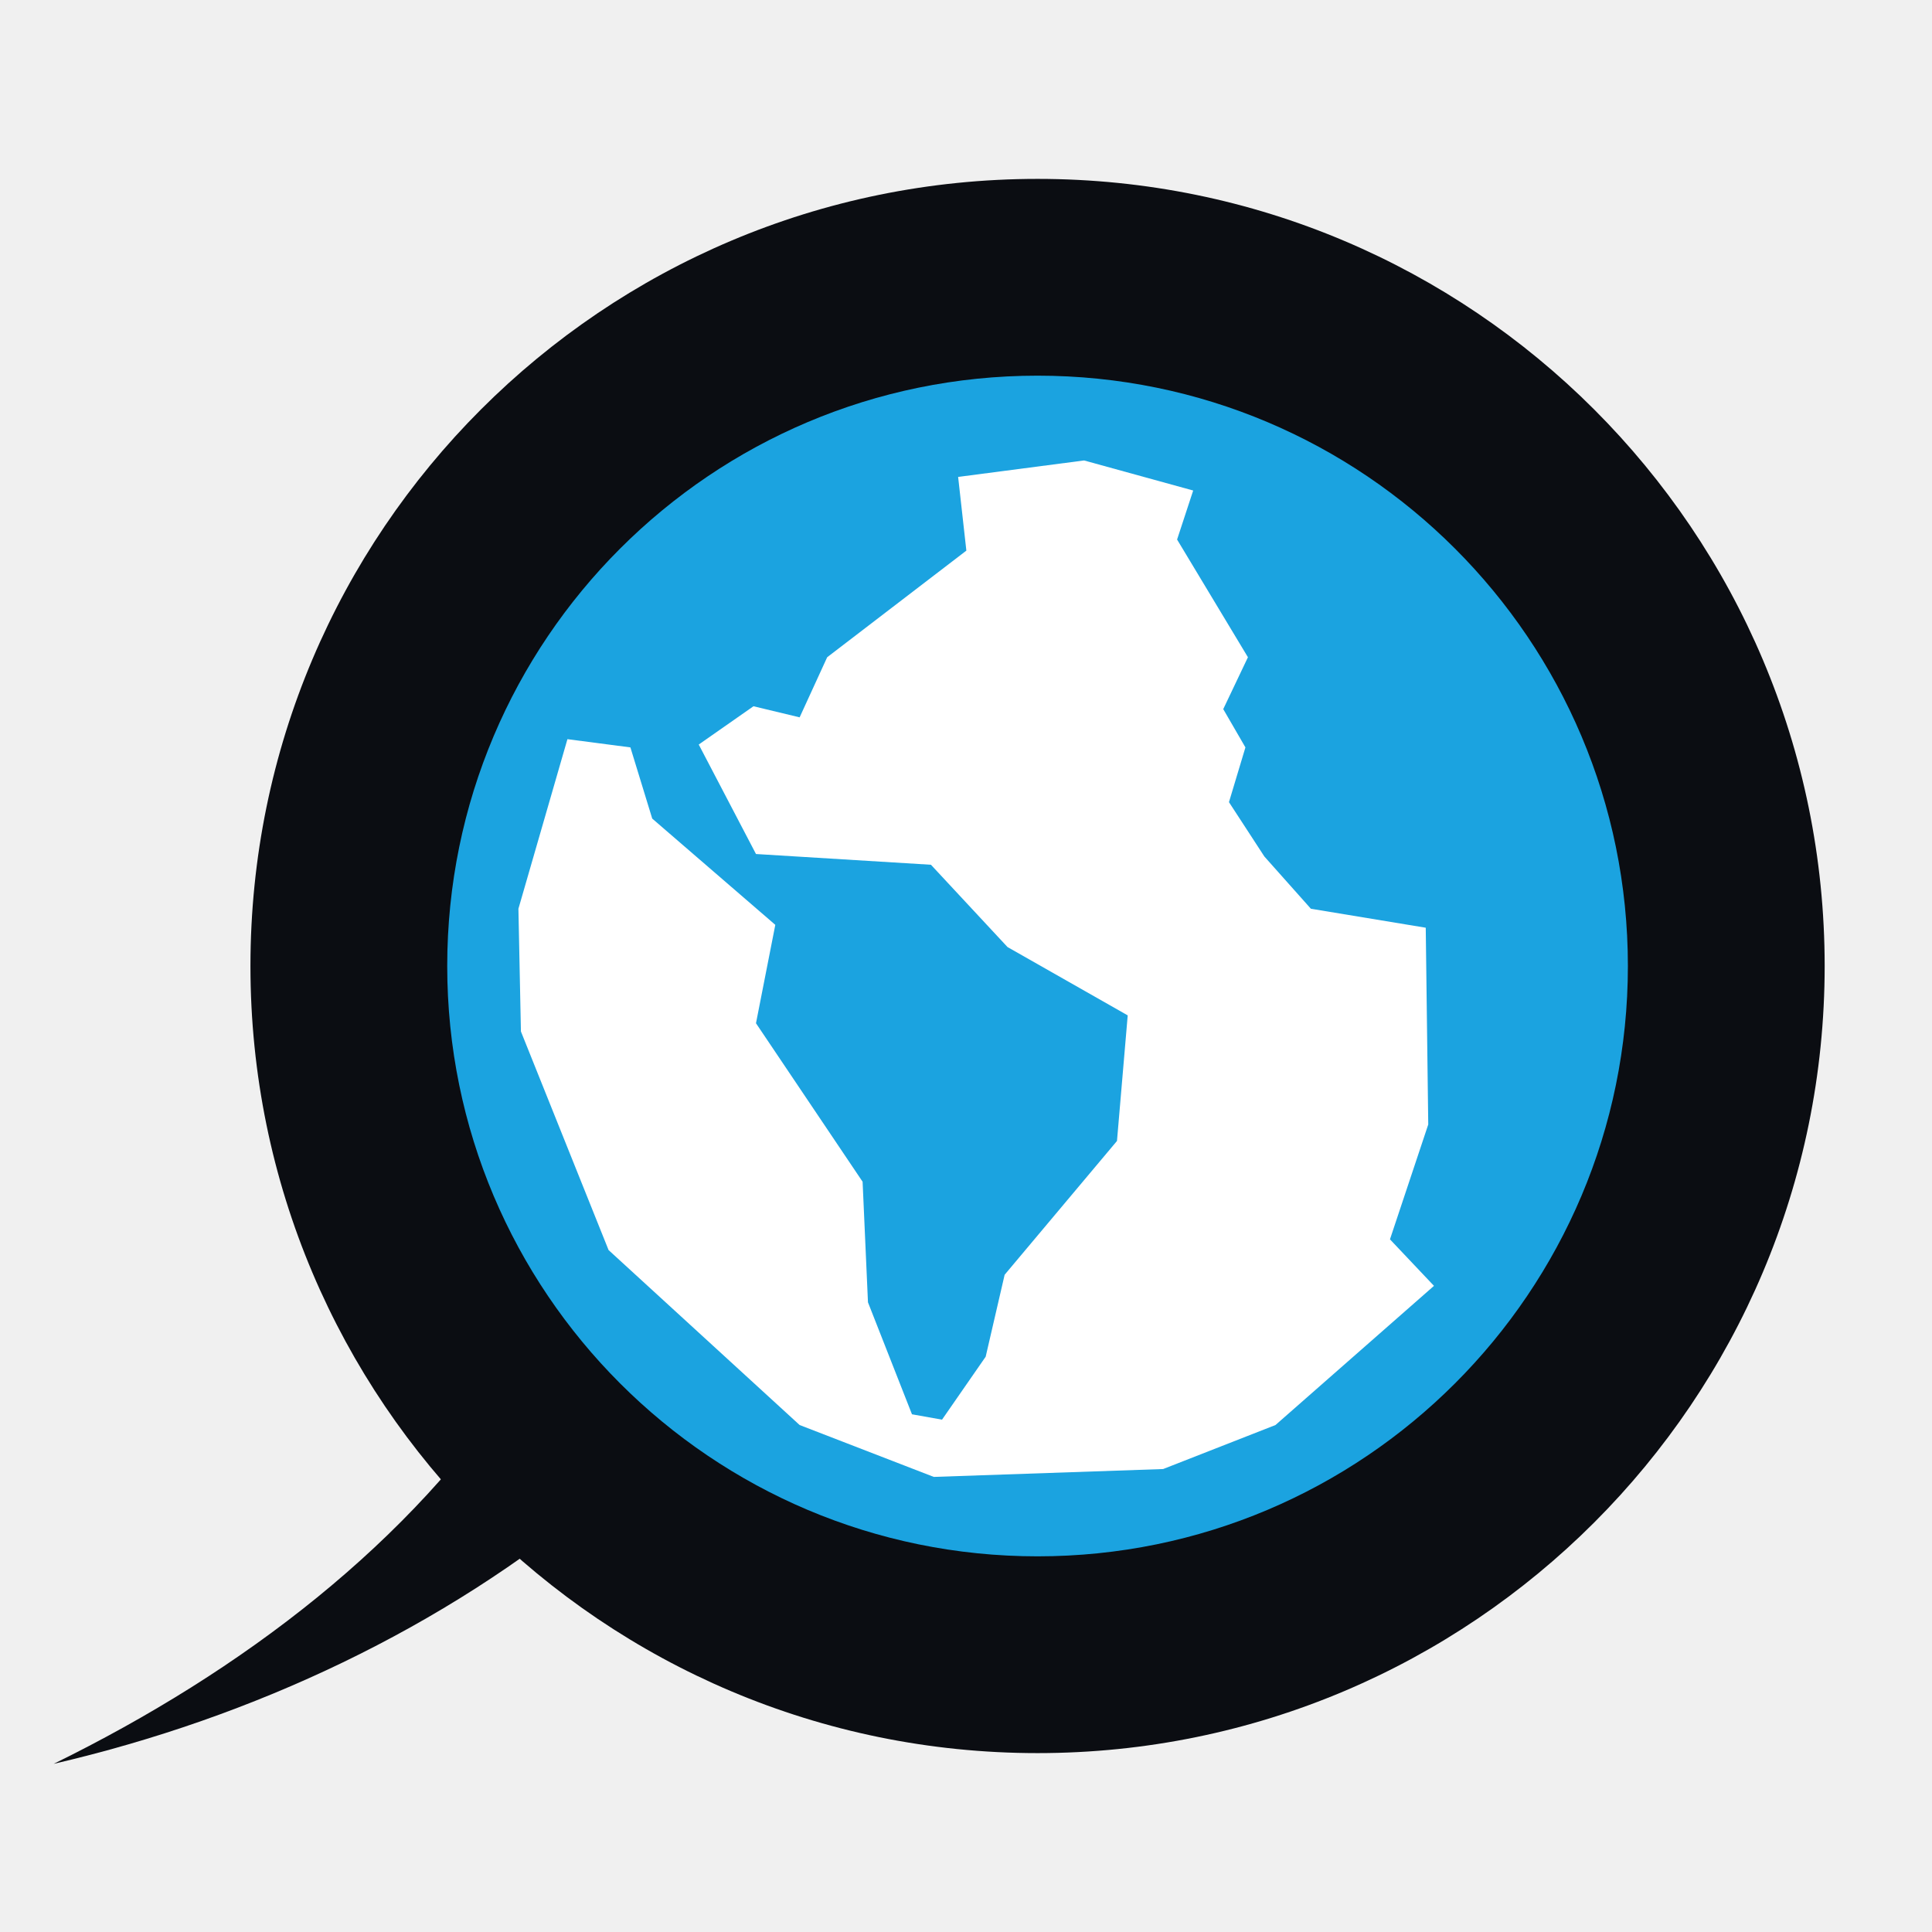
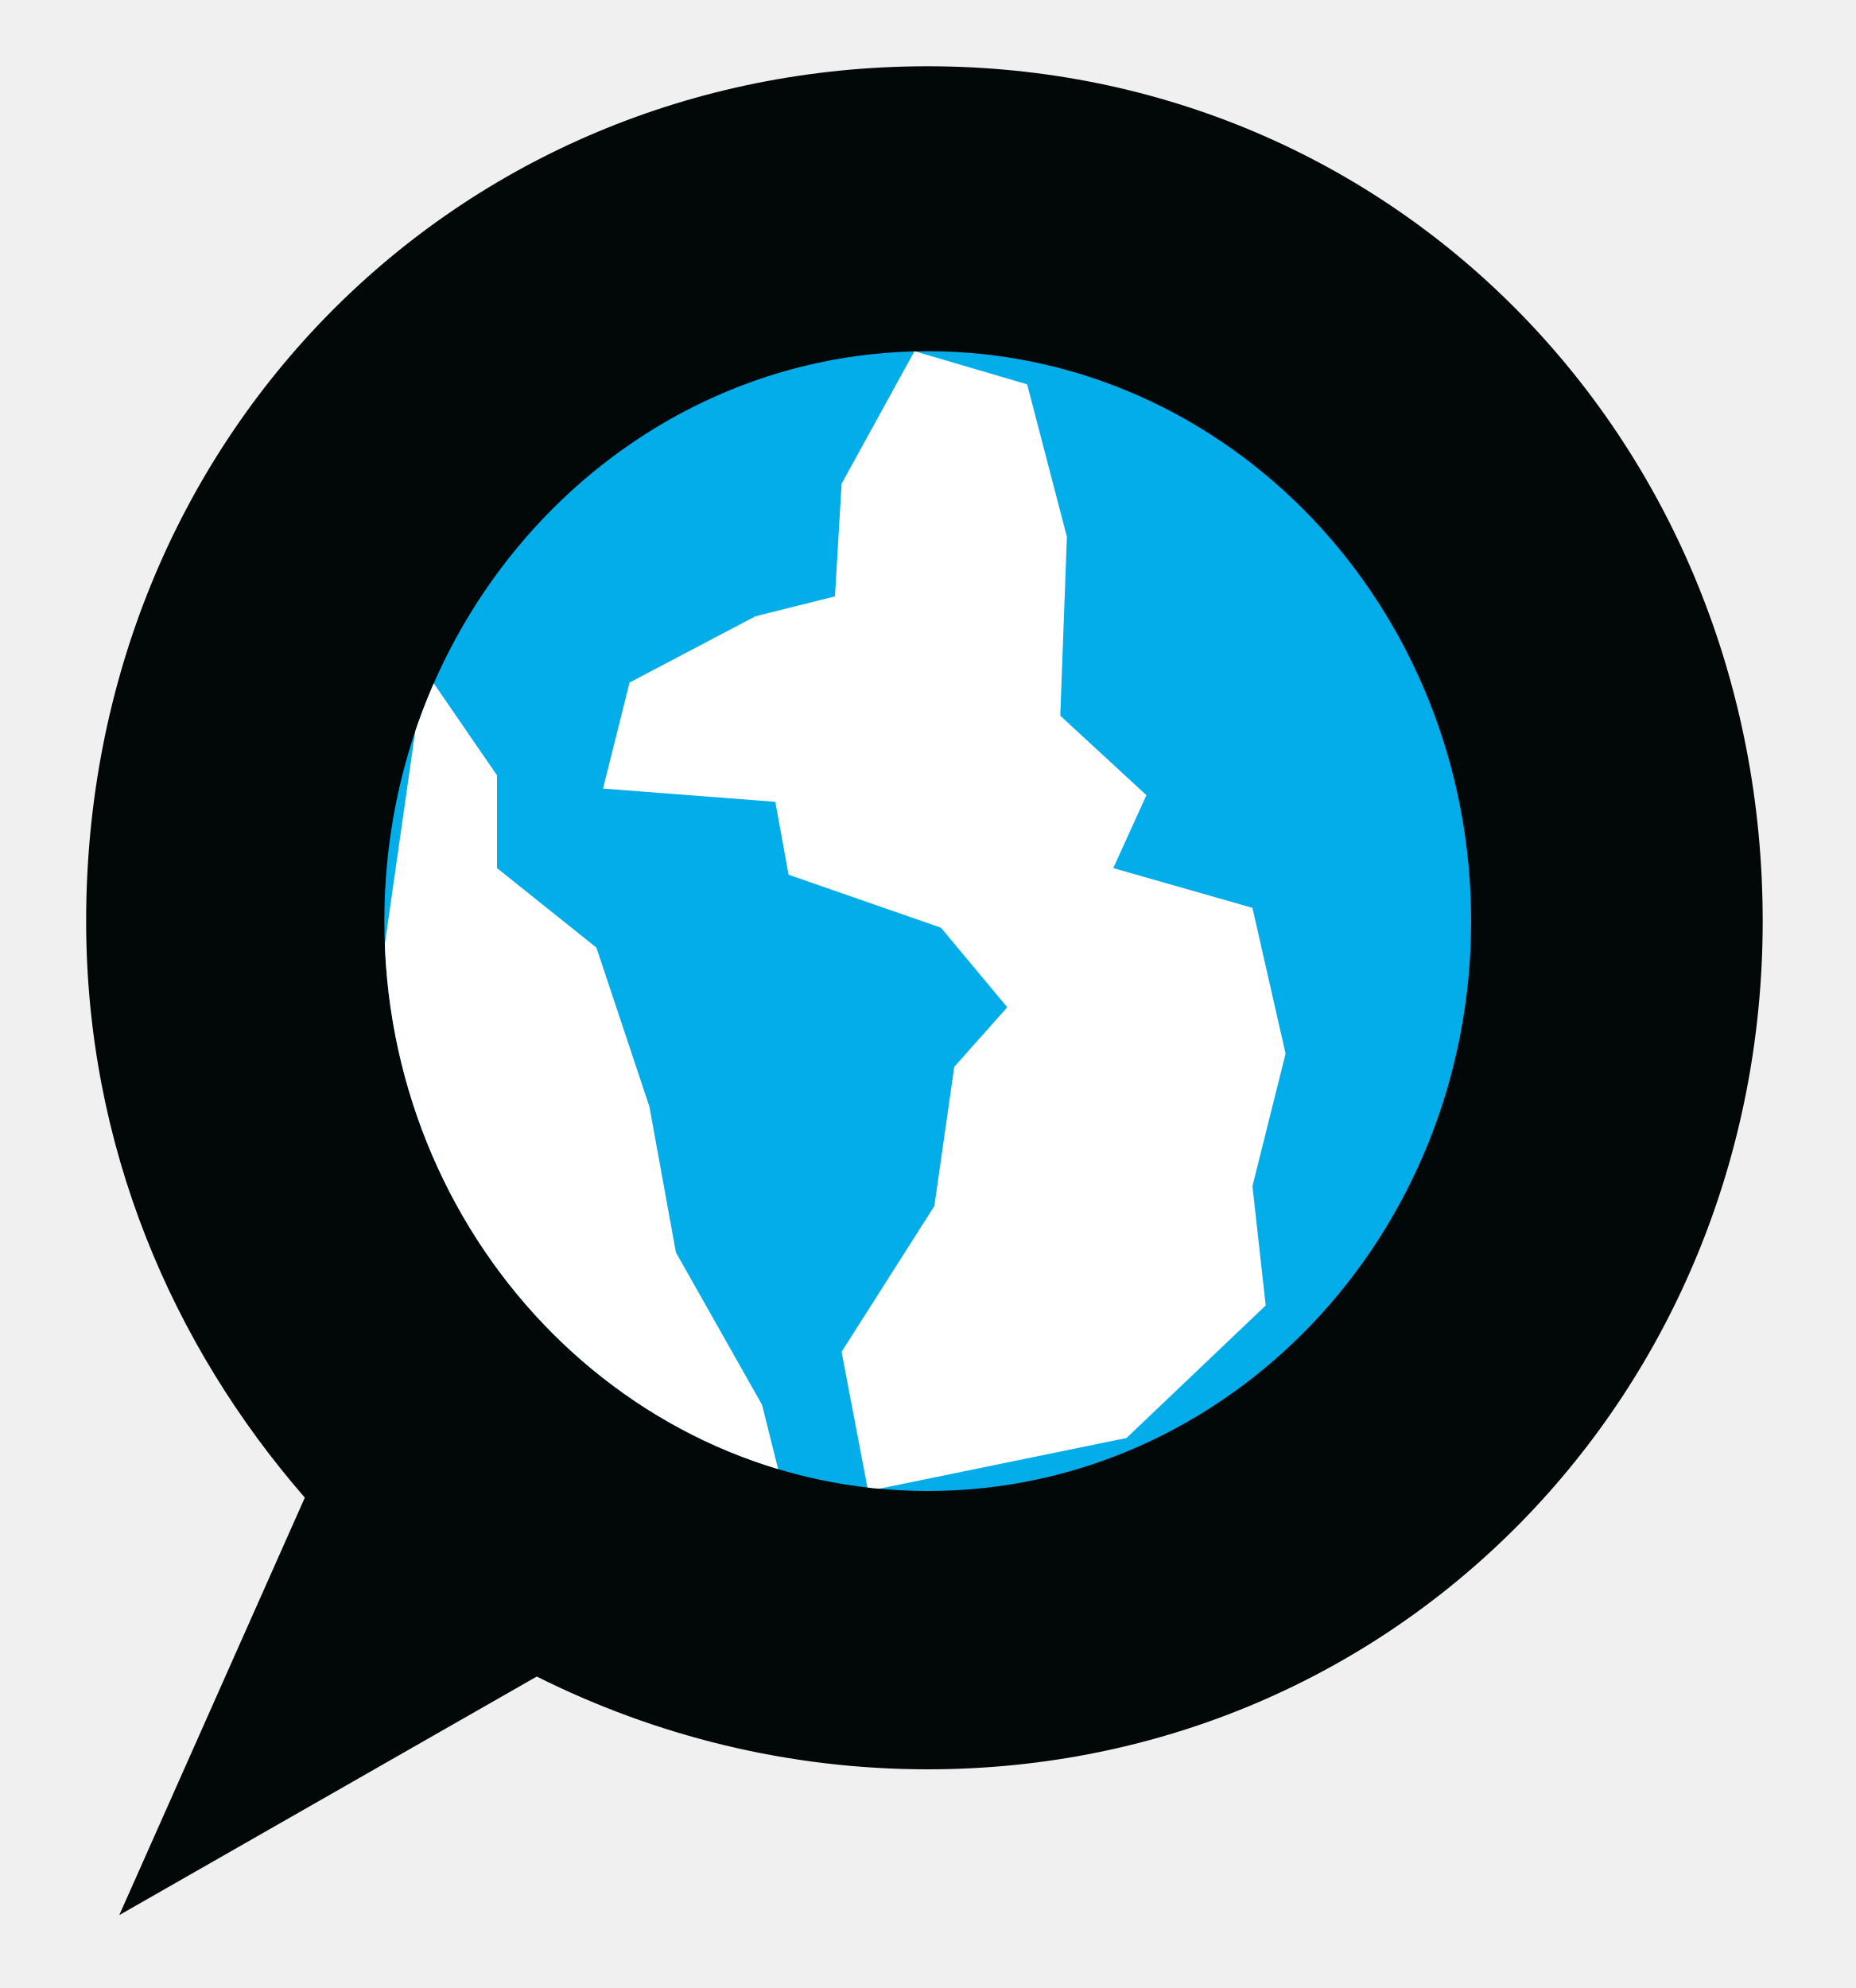
- <svg xmlns="http://www.w3.org/2000/svg" viewBox="3 2 54 54">
-   <style>.b{fill:#0b0d12}@media (prefers-color-scheme:dark){.b{fill:#ffffff}}</style>
-   <path class="b" d="M17.5,40.5c-3,4.6-7.7,8.2-13,10.8 5.6-1.3 10.9-3.8 15.2-7.4-.9-1.1-1.6-2.2-2.2-3.4Z" />
-   <circle class="b" cx="32" cy="29" r="22" />
-   <circle cx="32" cy="29" r="16.5" fill="#1ba3e0" />
-   <path fill="#ffffff" d="M33.3,14.87 L36.35,15.71 L35.9,17.08 L37.88,20.37 L37.19,21.82 L37.81,22.89 L37.35,24.42 L38.34,25.94 L39.64,27.4 L42.85,27.93 L42.92,33.43 L41.85,36.64 L43.08,37.94 L38.65,41.83 L35.51,43.06 L29.1,43.28 L25.35,41.83 L20.01,36.94 L17.56,30.83 L17.49,27.4 L18.86,22.66 L20.62,22.89 L21.23,24.88 L24.67,27.85 L24.13,30.6 L27.11,35.03 L27.26,38.4 L28.49,41.53 L29.33,41.68 L30.55,39.92 L31.08,37.63 L34.22,33.89 L34.52,30.38 L31.16,28.47 L29.02,26.17 L24.13,25.87 L22.53,22.81 L24.06,21.74 L25.35,22.05 L26.12,20.37 L30.01,17.39 L29.78,15.33 Z" />
+ <svg xmlns="http://www.w3.org/2000/svg" viewBox="24 12.5 28 30">
+   <style>.b{fill:#020708}@media (prefers-color-scheme:dark){.b{fill:#ffffff}}</style>
+   <defs>
+     <clipPath id="g">
+       <ellipse cx="38" cy="26.4" rx="8.2" ry="8.6" />
+     </clipPath>
+   </defs>
+   <path class="b" d="M38 13.5C30.9 13.5 25.3 19.1 25.3 26.4C25.3 29.8 26.6 32.8 28.6 35.1L25.8 41.4L32.1 37.8C33.9 38.7 35.9 39.2 38 39.2C45.1 39.2 50.6 33.5 50.6 26.4C50.6 19.2 45.1 13.5 38 13.5Z" />
+   <ellipse fill="#03ADE9" cx="38" cy="26.4" rx="8.2" ry="8.6" />
+   <g clip-path="url(#g)" fill="#FFFFFF">
+     <path d="M37.8 17.8L39.5 18.3L40.1 20.6L40 23.3L41.3 24.5L40.8 25.6L42.9 26.2L43.4 28.4L42.9 30.4L43.1 32.2L41 34.2L37.1 35L36.7 32.9L38.1 30.7L38.4 28.6L39.2 27.7L38.2 26.5L35.9 25.7L35.7 24.6L33.1 24.4L33.5 22.8L35.4 21.8L36.6 21.5L36.7 19.8Z" />
+     <path d="M30.4 22.6L31.5 24.2L31.5 25.6L33 26.8L33.8 29.2L34.2 31.4L35.5 33.7L35.9 35.3L32.4 34.3L30.3 31.9L29.6 28.2Z" />
+   </g>
</svg>
